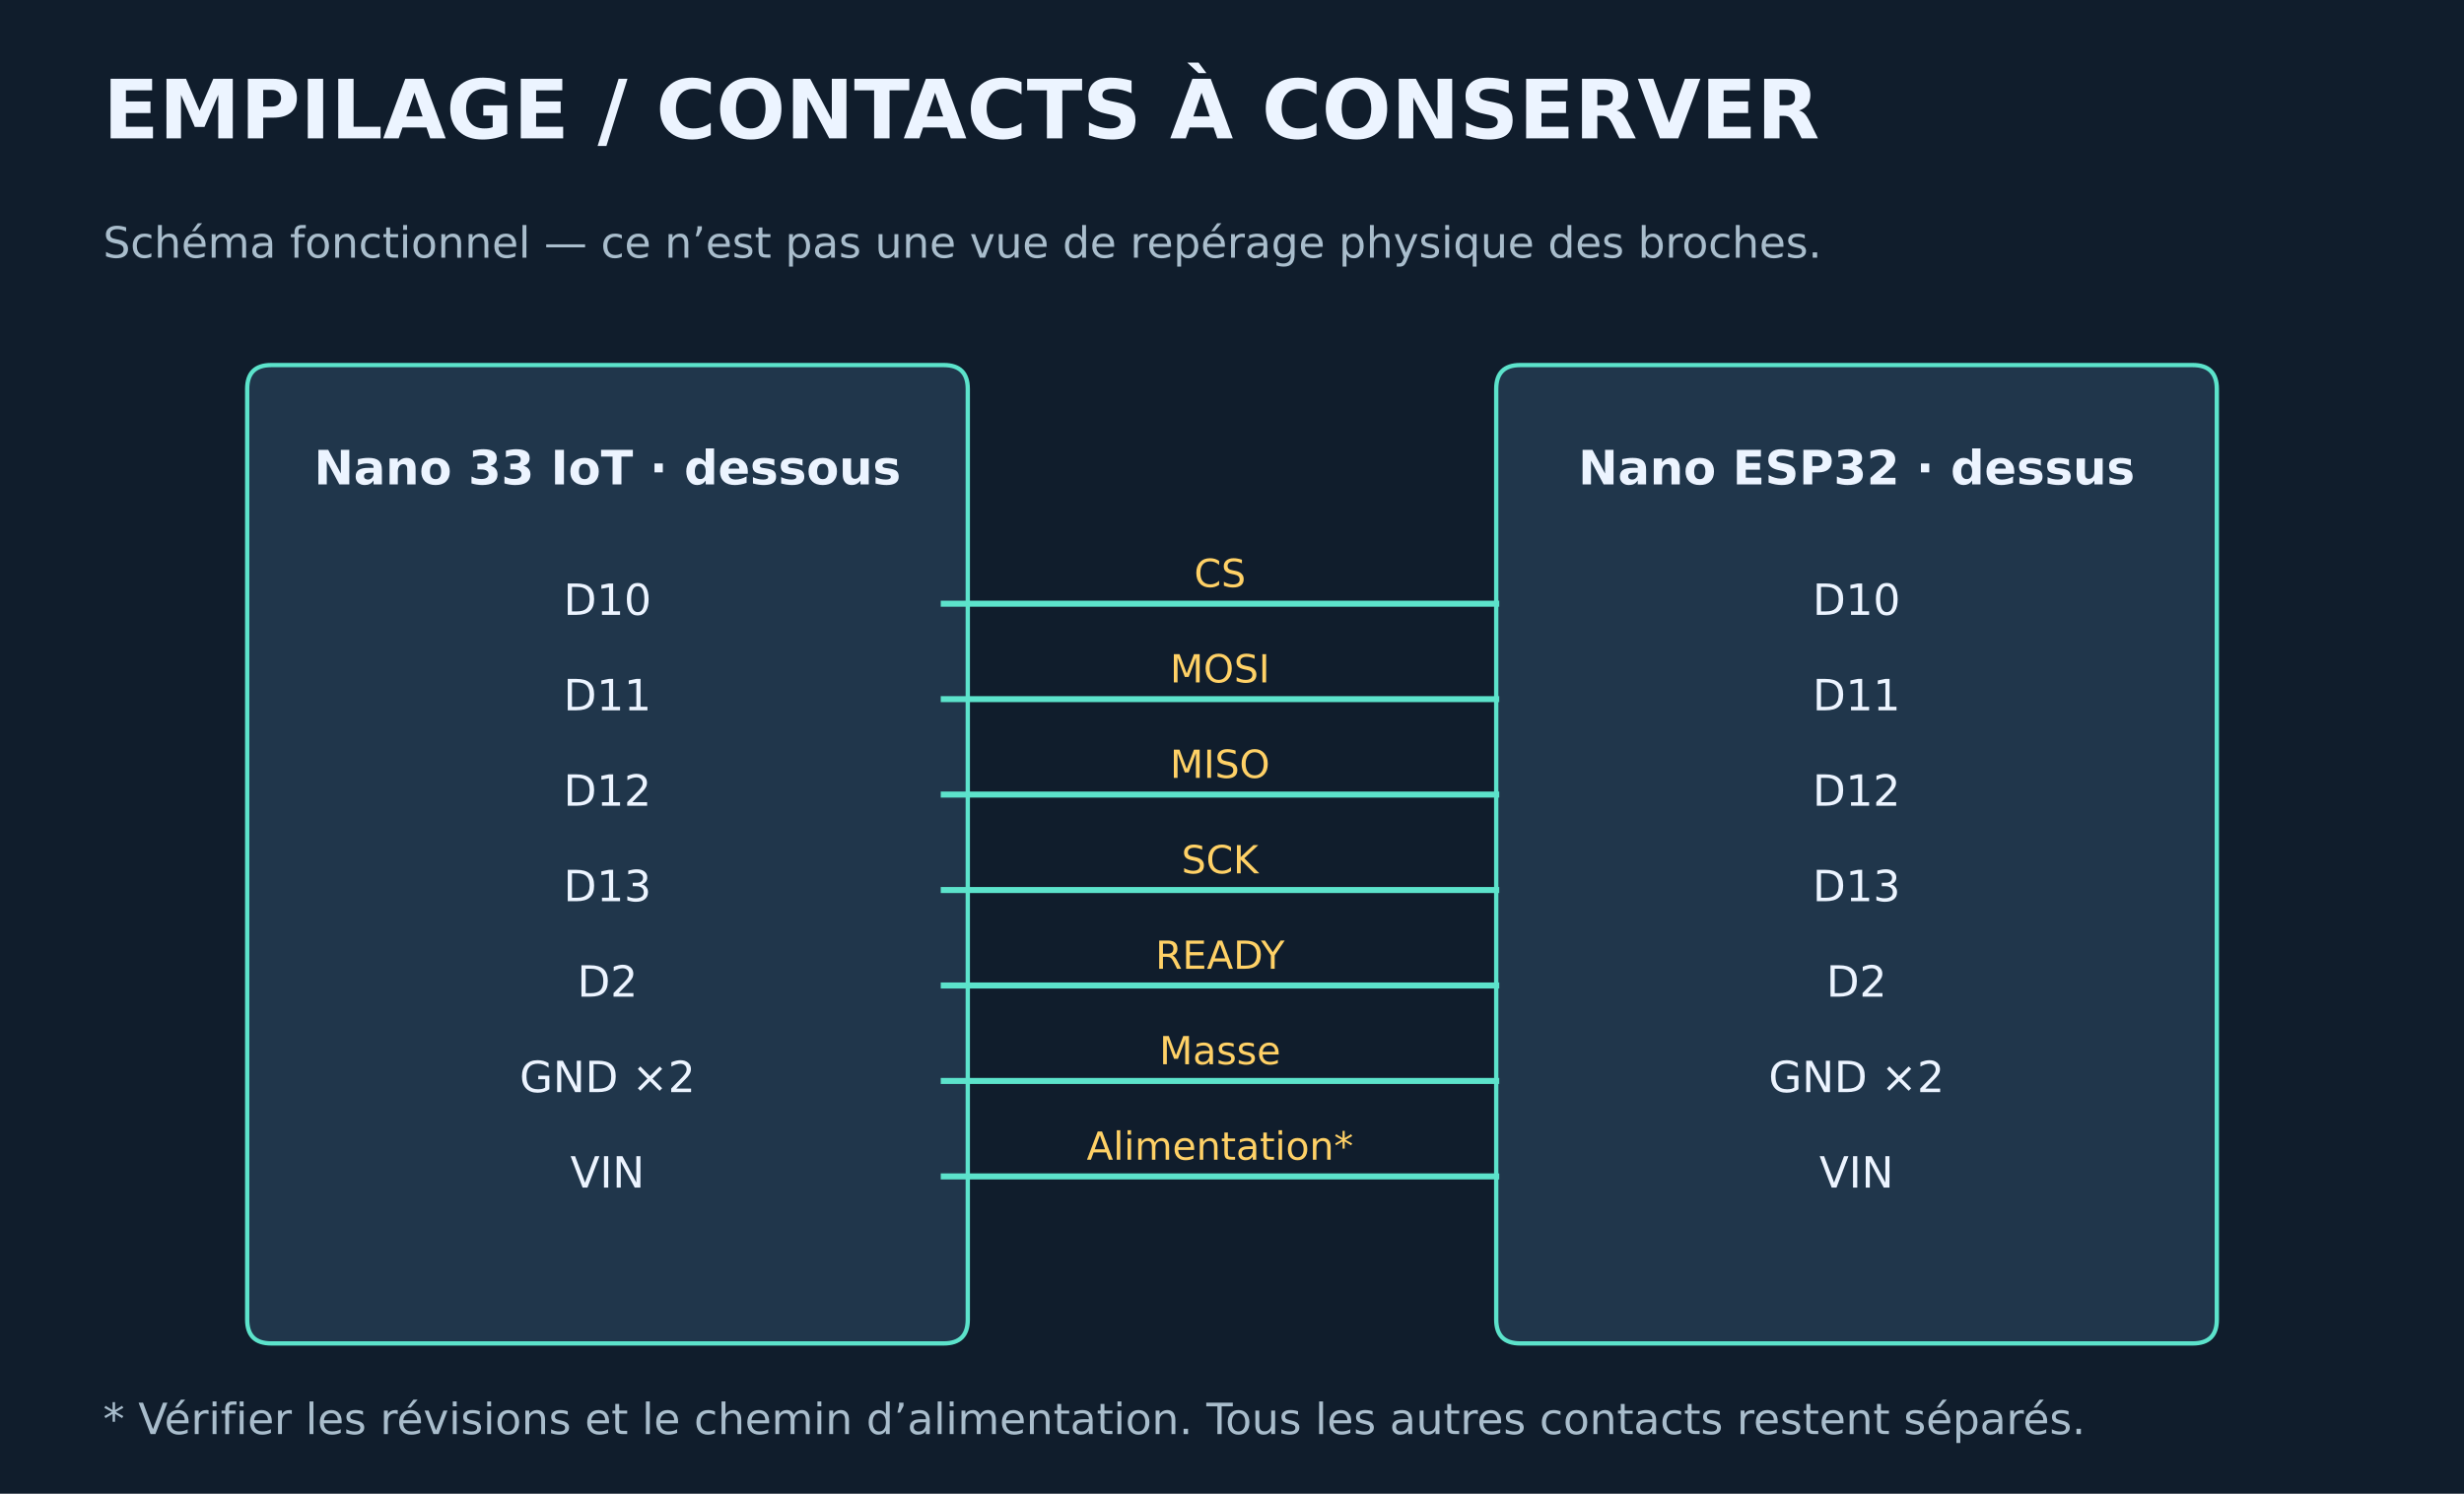
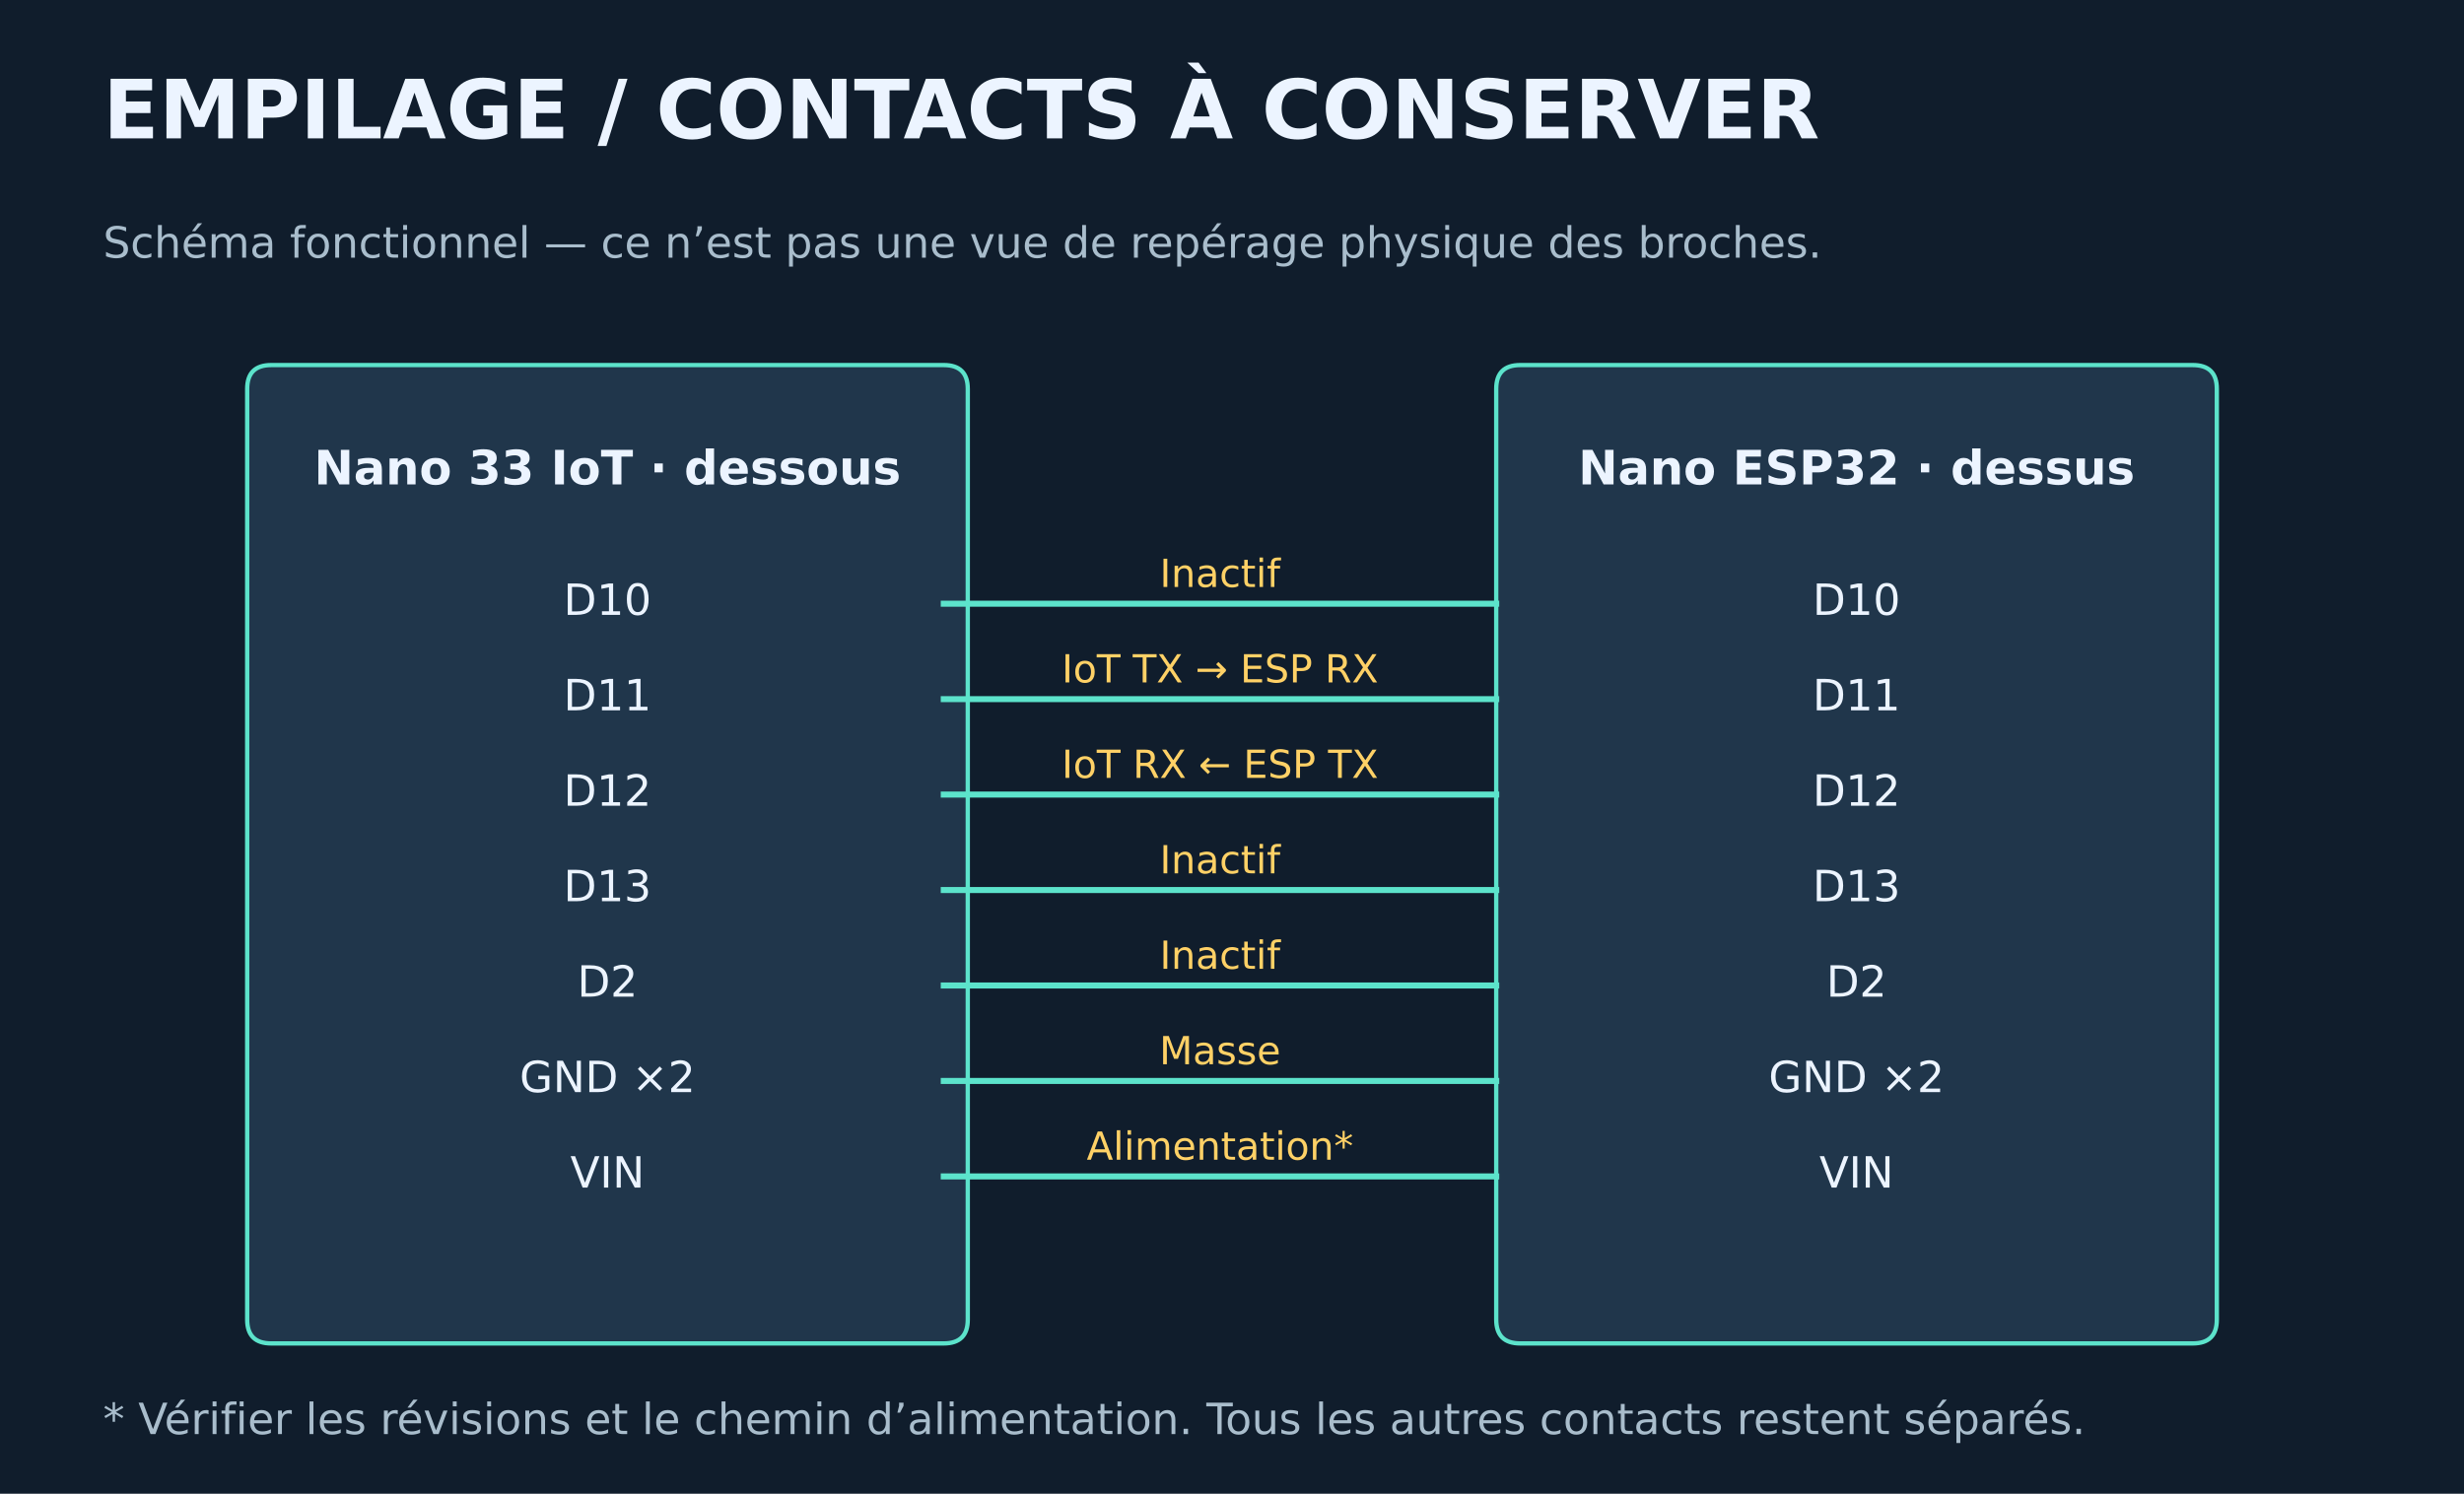
<svg xmlns="http://www.w3.org/2000/svg" width="572.4pt" height="347.04pt" viewBox="0 0 572.4 347.04" version="1.1">
  <defs>
    <style type="text/css">*{stroke-linejoin: round; stroke-linecap: butt}</style>
  </defs>
  <g id="figure_1">
    <g id="patch_1">
-       <path d="M 0 347.04 L 572.4 347.04 L 572.4 -0 L 0 -0 z " style="fill: #101d2c" />
+       <path d="M 0 347.04  L 572.4 347.04  L 572.4 -0  L 0 -0  z " style="fill: #101d2c" />
    </g>
    <g id="axes_1">
      <g id="patch_2">
-         <path d="M 63 312.12 L 219.24 312.12 Q 224.82 312.12 224.82 306.576 L 224.82 90.36 Q 224.82 84.816 219.24 84.816 L 63 84.816 Q 57.42 84.816 57.42 90.36 L 57.42 306.576 Q 57.42 312.12 63 312.12 z " clip-path="url(#p1ef0c4fa10)" style="fill: #20364b; stroke: #5ce3cb; stroke-linejoin: miter" />
+         <path d="M 63 312.12  L 219.24 312.12  Q 224.82 312.12 224.82 306.576  L 224.82 90.36  Q 224.82 84.816 219.24 84.816  L 63 84.816  Q 57.42 84.816 57.42 90.36  L 57.42 306.576  Q 57.42 312.12 63 312.12  z " clip-path="url(#pf677c040d1)" style="fill: #20364b; stroke: #5ce3cb; stroke-linejoin: miter" />
      </g>
      <g id="patch_3">
-         <path d="M 353.16 312.12 L 509.4 312.12 Q 514.98 312.12 514.98 306.576 L 514.98 90.36 Q 514.98 84.816 509.4 84.816 L 353.16 84.816 Q 347.58 84.816 347.58 90.36 L 347.58 306.576 Q 347.58 312.12 353.16 312.12 z " clip-path="url(#p1ef0c4fa10)" style="fill: #20364b; stroke: #5ce3cb; stroke-linejoin: miter" />
+         <path d="M 353.16 312.12  L 509.4 312.12  Q 514.98 312.12 514.98 306.576  L 514.98 90.36  Q 514.98 84.816 509.4 84.816  L 353.16 84.816  Q 347.58 84.816 347.58 90.36  L 347.58 306.576  Q 347.58 312.12 353.16 312.12  z " clip-path="url(#pf677c040d1)" style="fill: #20364b; stroke: #5ce3cb; stroke-linejoin: miter" />
      </g>
      <g id="line2d_1">
-         <path d="M 219.24 140.256 L 347.58 140.256 " clip-path="url(#p1ef0c4fa10)" style="fill: none; stroke: #5ce3cb; stroke-width: 1.4; stroke-linecap: square" />
+         <path d="M 219.24 140.256  L 347.58 140.256  " clip-path="url(#pf677c040d1)" style="fill: none; stroke: #5ce3cb; stroke-width: 1.4; stroke-linecap: square" />
      </g>
      <g id="line2d_2">
-         <path d="M 219.24 162.432 L 347.58 162.432 " clip-path="url(#p1ef0c4fa10)" style="fill: none; stroke: #5ce3cb; stroke-width: 1.4; stroke-linecap: square" />
+         <path d="M 219.24 162.432  L 347.58 162.432  " clip-path="url(#pf677c040d1)" style="fill: none; stroke: #5ce3cb; stroke-width: 1.4; stroke-linecap: square" />
      </g>
      <g id="line2d_3">
-         <path d="M 219.24 184.608 L 347.58 184.608 " clip-path="url(#p1ef0c4fa10)" style="fill: none; stroke: #5ce3cb; stroke-width: 1.4; stroke-linecap: square" />
+         <path d="M 219.24 184.608  L 347.58 184.608  " clip-path="url(#pf677c040d1)" style="fill: none; stroke: #5ce3cb; stroke-width: 1.4; stroke-linecap: square" />
      </g>
      <g id="line2d_4">
-         <path d="M 219.24 206.784 L 347.58 206.784 " clip-path="url(#p1ef0c4fa10)" style="fill: none; stroke: #5ce3cb; stroke-width: 1.4; stroke-linecap: square" />
+         <path d="M 219.24 206.784  L 347.58 206.784  " clip-path="url(#pf677c040d1)" style="fill: none; stroke: #5ce3cb; stroke-width: 1.4; stroke-linecap: square" />
      </g>
      <g id="line2d_5">
-         <path d="M 219.24 228.96 L 347.58 228.96 " clip-path="url(#p1ef0c4fa10)" style="fill: none; stroke: #5ce3cb; stroke-width: 1.4; stroke-linecap: square" />
+         <path d="M 219.24 228.96  L 347.58 228.96  " clip-path="url(#pf677c040d1)" style="fill: none; stroke: #5ce3cb; stroke-width: 1.4; stroke-linecap: square" />
      </g>
      <g id="line2d_6">
-         <path d="M 219.24 251.136 L 347.58 251.136 " clip-path="url(#p1ef0c4fa10)" style="fill: none; stroke: #5ce3cb; stroke-width: 1.4; stroke-linecap: square" />
+         <path d="M 219.24 251.136  L 347.58 251.136  " clip-path="url(#pf677c040d1)" style="fill: none; stroke: #5ce3cb; stroke-width: 1.4; stroke-linecap: square" />
      </g>
      <g id="line2d_7">
-         <path d="M 219.24 273.312 L 347.58 273.312 " clip-path="url(#p1ef0c4fa10)" style="fill: none; stroke: #5ce3cb; stroke-width: 1.4; stroke-linecap: square" />
+         <path d="M 219.24 273.312  L 347.58 273.312  " clip-path="url(#pf677c040d1)" style="fill: none; stroke: #5ce3cb; stroke-width: 1.4; stroke-linecap: square" />
      </g>
      <g id="text_1">
        <text style="font-weight: 700; font-size: 19px; font-family: 'DejaVu Sans'; text-anchor: start; fill: #ecf4ff" x="23.94" y="32.148" transform="rotate(-0 23.94 32.148)">EMPILAGE / CONTACTS À CONSERVER</text>
      </g>
      <g id="text_2">
        <text style="font-size: 10px; font-family: 'DejaVu Sans'; text-anchor: start; fill: #a9bdcc" x="23.94" y="59.868" transform="rotate(-0 23.94 59.868)">Schéma fonctionnel — ce n’est pas une vue de repérage physique des broches.</text>
      </g>
      <g id="text_3">
        <text style="font-weight: 700; font-size: 11px; font-family: 'DejaVu Sans'; text-anchor: middle; fill: #ecf4ff" x="141.12" y="112.536" transform="rotate(-0 141.12 112.536)">Nano 33 IoT · dessous</text>
      </g>
      <g id="text_4">
        <text style="font-weight: 700; font-size: 11px; font-family: 'DejaVu Sans'; text-anchor: middle; fill: #ecf4ff" x="431.28" y="112.536" transform="rotate(-0 431.28 112.536)">Nano ESP32 · dessus</text>
      </g>
      <g id="text_5">
        <text style="font-size: 10px; font-family: 'DejaVu Sans'; text-anchor: middle; fill: #ecf4ff" x="141.12" y="142.854" transform="rotate(-0 141.12 142.8537)">D10</text>
      </g>
      <g id="text_6">
        <text style="font-size: 10px; font-family: 'DejaVu Sans'; text-anchor: middle; fill: #ecf4ff" x="431.28" y="142.854" transform="rotate(-0 431.28 142.8537)">D10</text>
      </g>
      <g id="text_7">
-         <text style="font-size: 9px; font-family: 'DejaVu Sans'; text-anchor: middle; fill: #ffd166" x="283.41" y="136.375" transform="rotate(-0 283.41 136.3752)">CS</text>
+         <text style="font-size: 9px; font-family: 'DejaVu Sans'; text-anchor: middle; fill: #ffd166" x="283.41" y="136.375" transform="rotate(-0 283.41 136.3752)">Inactif</text>
      </g>
      <g id="text_8">
        <text style="font-size: 10px; font-family: 'DejaVu Sans'; text-anchor: middle; fill: #ecf4ff" x="141.12" y="165.03" transform="rotate(-0 141.12 165.0297)">D11</text>
      </g>
      <g id="text_9">
        <text style="font-size: 10px; font-family: 'DejaVu Sans'; text-anchor: middle; fill: #ecf4ff" x="431.28" y="165.03" transform="rotate(-0 431.28 165.0297)">D11</text>
      </g>
      <g id="text_10">
-         <text style="font-size: 9px; font-family: 'DejaVu Sans'; text-anchor: middle; fill: #ffd166" x="283.41" y="158.551" transform="rotate(-0 283.41 158.5512)">MOSI</text>
+         <text style="font-size: 9px; font-family: 'DejaVu Sans'; text-anchor: middle; fill: #ffd166" x="283.41" y="158.551" transform="rotate(-0 283.41 158.5512)">IoT TX → ESP RX</text>
      </g>
      <g id="text_11">
        <text style="font-size: 10px; font-family: 'DejaVu Sans'; text-anchor: middle; fill: #ecf4ff" x="141.12" y="187.206" transform="rotate(-0 141.12 187.2057)">D12</text>
      </g>
      <g id="text_12">
        <text style="font-size: 10px; font-family: 'DejaVu Sans'; text-anchor: middle; fill: #ecf4ff" x="431.28" y="187.206" transform="rotate(-0 431.28 187.2057)">D12</text>
      </g>
      <g id="text_13">
-         <text style="font-size: 9px; font-family: 'DejaVu Sans'; text-anchor: middle; fill: #ffd166" x="283.41" y="180.727" transform="rotate(-0 283.41 180.7272)">MISO</text>
+         <text style="font-size: 9px; font-family: 'DejaVu Sans'; text-anchor: middle; fill: #ffd166" x="283.41" y="180.727" transform="rotate(-0 283.41 180.7272)">IoT RX ← ESP TX</text>
      </g>
      <g id="text_14">
        <text style="font-size: 10px; font-family: 'DejaVu Sans'; text-anchor: middle; fill: #ecf4ff" x="141.12" y="209.382" transform="rotate(-0 141.12 209.3817)">D13</text>
      </g>
      <g id="text_15">
        <text style="font-size: 10px; font-family: 'DejaVu Sans'; text-anchor: middle; fill: #ecf4ff" x="431.28" y="209.382" transform="rotate(-0 431.28 209.3817)">D13</text>
      </g>
      <g id="text_16">
-         <text style="font-size: 9px; font-family: 'DejaVu Sans'; text-anchor: middle; fill: #ffd166" x="283.41" y="202.903" transform="rotate(-0 283.41 202.9032)">SCK</text>
+         <text style="font-size: 9px; font-family: 'DejaVu Sans'; text-anchor: middle; fill: #ffd166" x="283.41" y="202.903" transform="rotate(-0 283.41 202.9032)">Inactif</text>
      </g>
      <g id="text_17">
        <text style="font-size: 10px; font-family: 'DejaVu Sans'; text-anchor: middle; fill: #ecf4ff" x="141.12" y="231.558" transform="rotate(-0 141.12 231.5577)">D2</text>
      </g>
      <g id="text_18">
        <text style="font-size: 10px; font-family: 'DejaVu Sans'; text-anchor: middle; fill: #ecf4ff" x="431.28" y="231.558" transform="rotate(-0 431.28 231.5577)">D2</text>
      </g>
      <g id="text_19">
-         <text style="font-size: 9px; font-family: 'DejaVu Sans'; text-anchor: middle; fill: #ffd166" x="283.41" y="225.079" transform="rotate(-0 283.41 225.0792)">READY</text>
+         <text style="font-size: 9px; font-family: 'DejaVu Sans'; text-anchor: middle; fill: #ffd166" x="283.41" y="225.079" transform="rotate(-0 283.41 225.0792)">Inactif</text>
      </g>
      <g id="text_20">
        <text style="font-size: 10px; font-family: 'DejaVu Sans'; text-anchor: middle; fill: #ecf4ff" x="141.12" y="253.734" transform="rotate(-0 141.12 253.7337)">GND ×2</text>
      </g>
      <g id="text_21">
        <text style="font-size: 10px; font-family: 'DejaVu Sans'; text-anchor: middle; fill: #ecf4ff" x="431.28" y="253.734" transform="rotate(-0 431.28 253.7337)">GND ×2</text>
      </g>
      <g id="text_22">
        <text style="font-size: 9px; font-family: 'DejaVu Sans'; text-anchor: middle; fill: #ffd166" x="283.41" y="247.255" transform="rotate(-0 283.41 247.2552)">Masse</text>
      </g>
      <g id="text_23">
        <text style="font-size: 10px; font-family: 'DejaVu Sans'; text-anchor: middle; fill: #ecf4ff" x="141.12" y="275.91" transform="rotate(-0 141.12 275.9097)">VIN</text>
      </g>
      <g id="text_24">
        <text style="font-size: 10px; font-family: 'DejaVu Sans'; text-anchor: middle; fill: #ecf4ff" x="431.28" y="275.91" transform="rotate(-0 431.28 275.9097)">VIN</text>
      </g>
      <g id="text_25">
        <text style="font-size: 9px; font-family: 'DejaVu Sans'; text-anchor: middle; fill: #ffd166" x="283.41" y="269.431" transform="rotate(-0 283.41 269.4312)">Alimentation*</text>
      </g>
      <g id="text_26">
        <text style="font-size: 10px; font-family: 'DejaVu Sans'; text-anchor: start; fill: #a9bdcc" x="23.94" y="333.187" transform="rotate(-0 23.94 333.1872)">* Vérifier les révisions et le chemin d’alimentation. Tous les autres contacts restent séparés.</text>
      </g>
    </g>
  </g>
  <defs>
-     <clipPath id="p1ef0c4fa10">
+     <clipPath id="pf677c040d1">
      <rect x="7.2" y="7.2" width="558" height="332.64" />
    </clipPath>
  </defs>
</svg>
